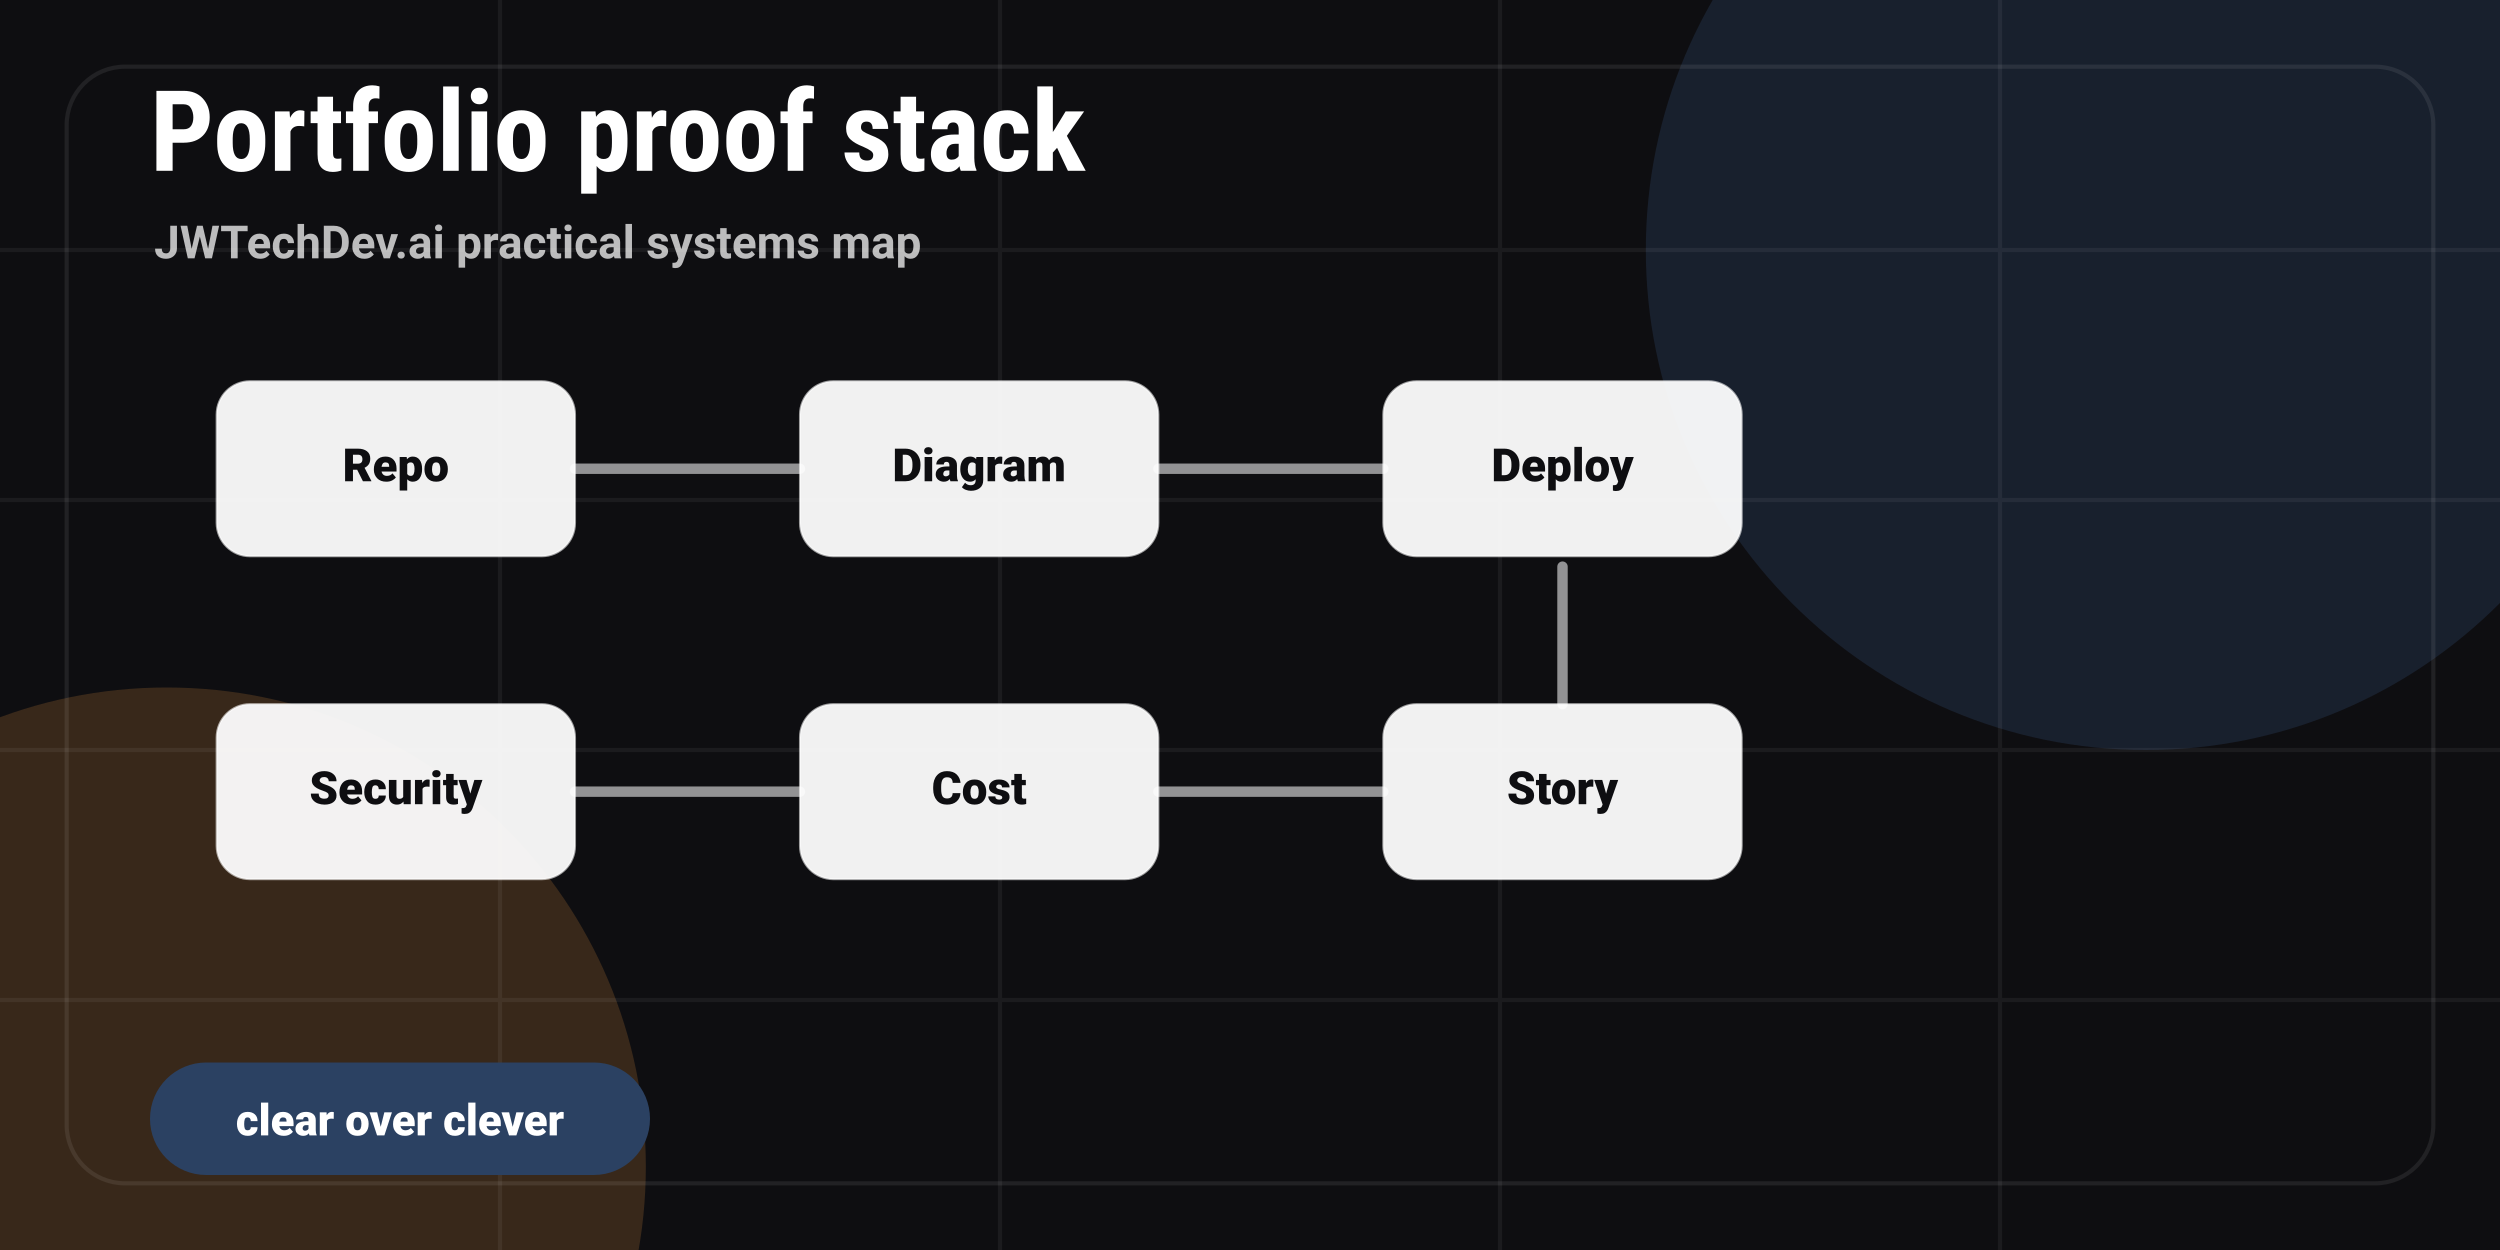
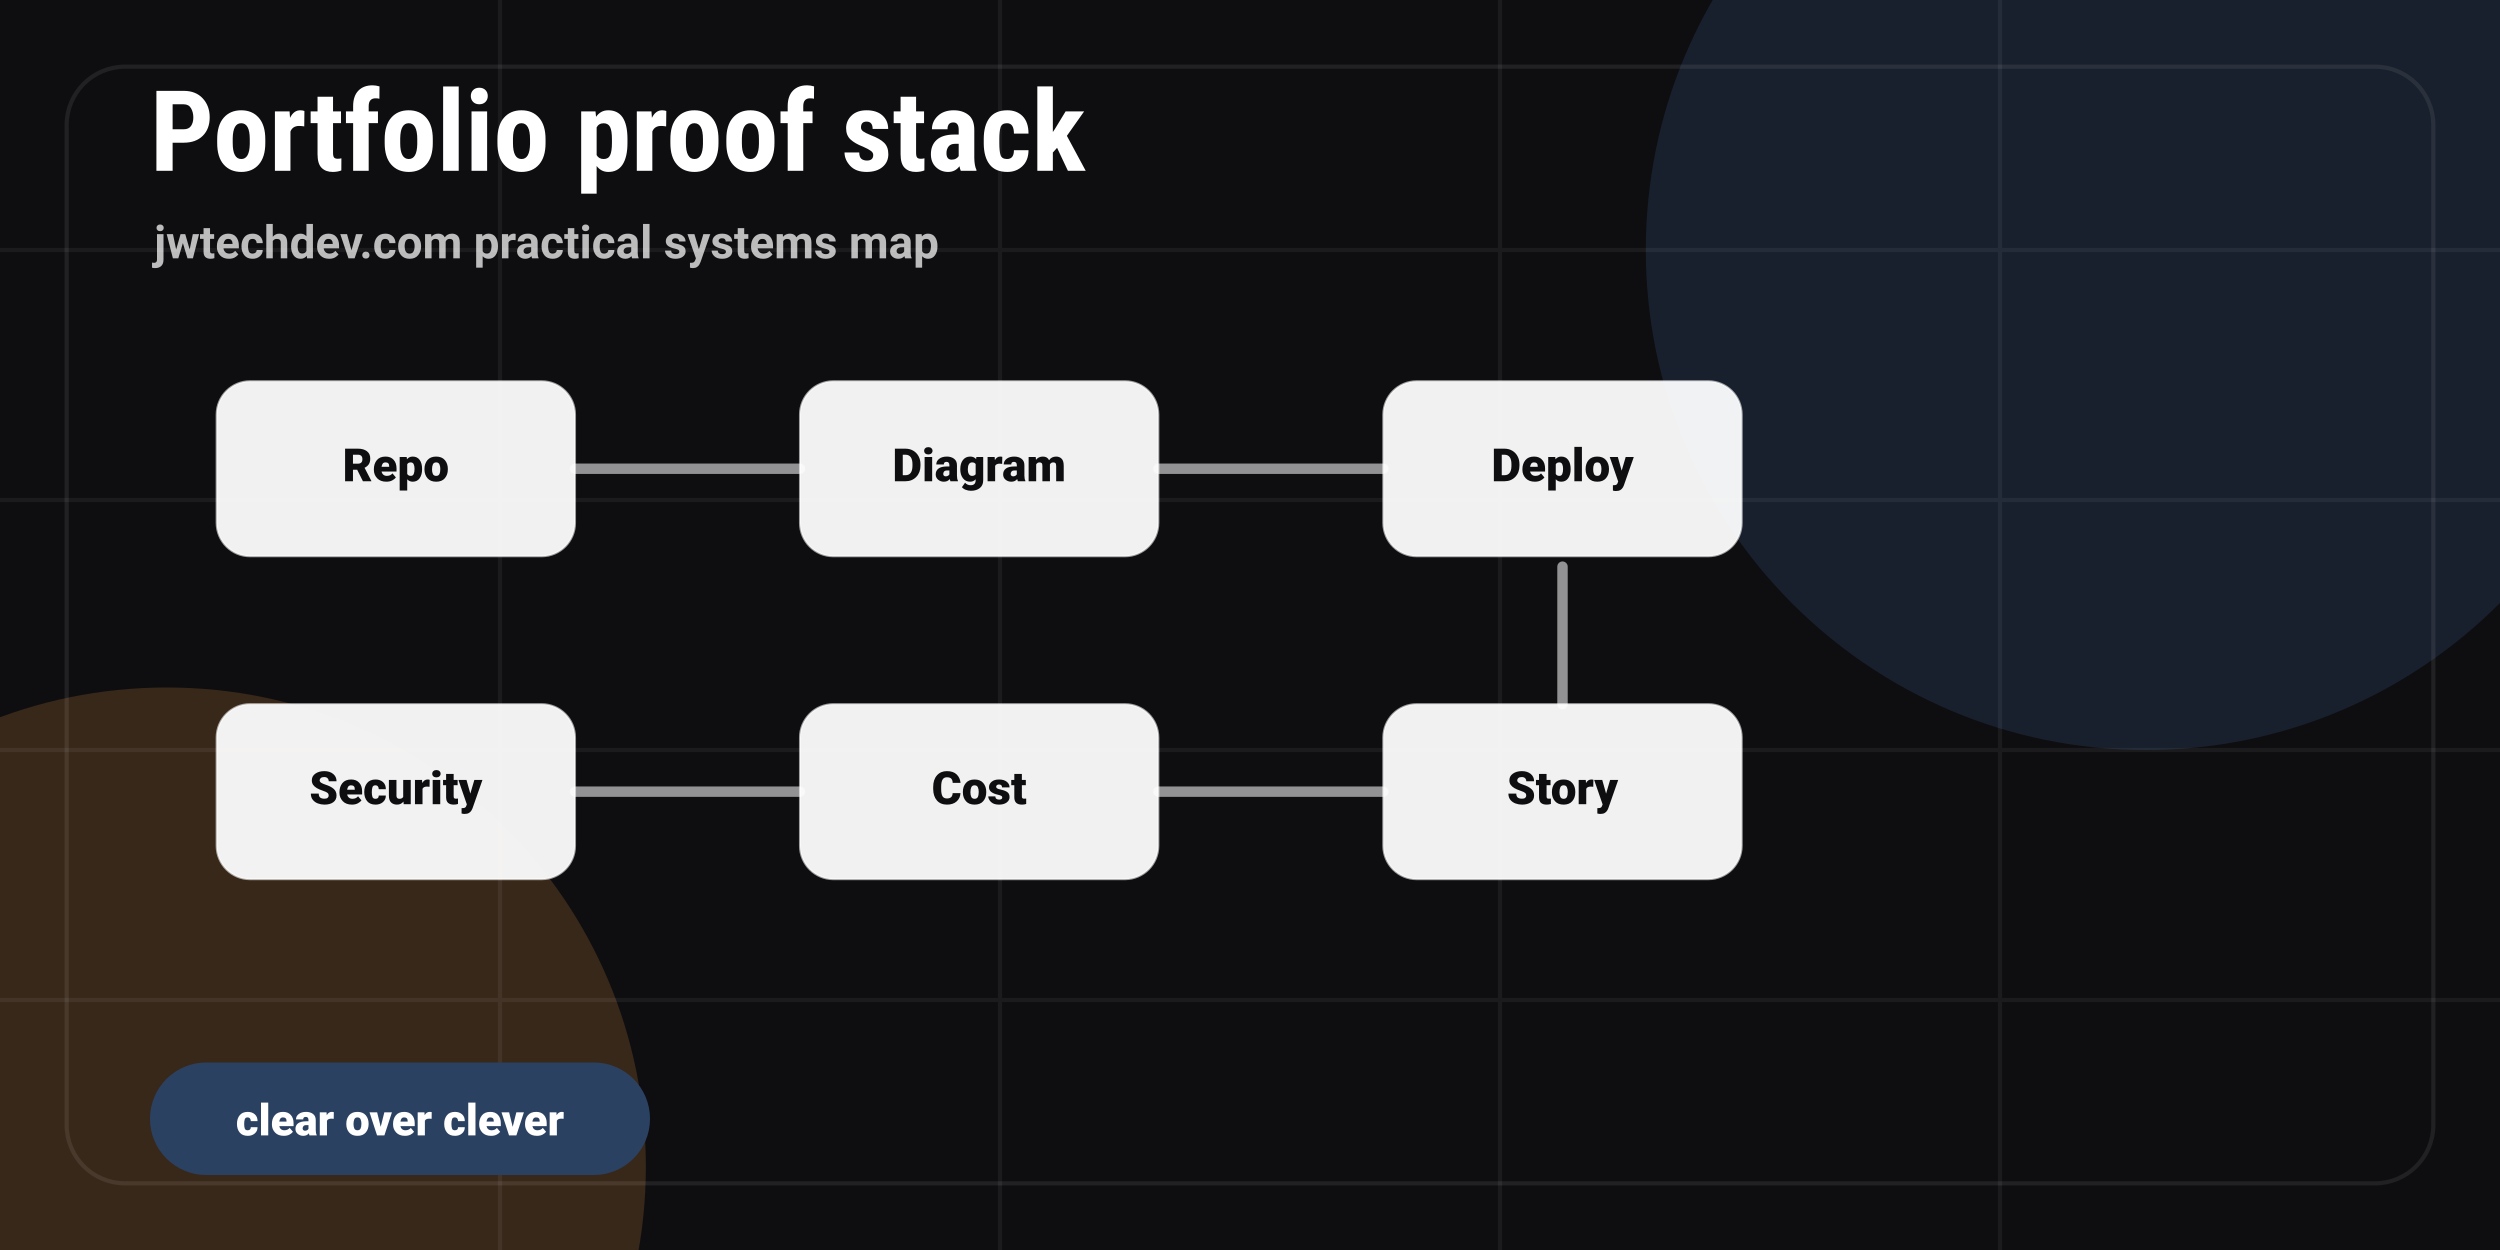
<svg xmlns="http://www.w3.org/2000/svg" width="1200" height="600" viewBox="0 0 1200 600" role="img" aria-labelledby="title desc">
  <rect width="1200" height="600" fill="#0e0e11" />
  <circle cx="1030" cy="120" r="240" fill="#2B4162" opacity=".35" />
  <circle cx="80" cy="560" r="230" fill="#FA9F42" opacity=".18" />
  <rect x="32" y="32" width="1136" height="536" rx="28" fill="none" stroke="rgba(255,255,255,.08)" stroke-width="2" />
  <path d="M0 120h1200M0 240h1200M0 360h1200M0 480h1200M240 0v600M480 0v600M720 0v600M960 0v600" stroke="rgba(255,255,255,.055)" stroke-width="2" />
  <text x="72" y="82" font-family="Roboto Condensed, Arial, sans-serif" font-size="54" font-weight="900" fill="#fff">Portfolio proof stack</text>
-   <text x="74" y="124" font-family="Roboto, Arial, sans-serif" font-size="22" font-weight="700" fill="rgba(255,255,255,.72)">JWTechDev.ai practical systems map</text>
+   <text x="74" y="124" font-family="Roboto, Arial, sans-serif" font-size="22" font-weight="700" fill="rgba(255,255,255,.72)">jwtechdev.com practical systems map</text>
  <path d="M276 225h108M556 225h108M750 272v66M664 380h-108M384 380h-108" fill="none" stroke="rgba(255,255,255,.55)" stroke-width="5" stroke-linecap="round" />
  <g>
    <rect x="104" y="183" width="172" height="84" rx="16" fill="rgba(255,255,255,.94)" stroke="rgba(255,255,255,.6)" />
    <text x="190" y="231" text-anchor="middle" font-family="Roboto, Arial, sans-serif" font-size="22" font-weight="900" fill="#0e0e11">Repo</text>
  </g>
  <g>
    <rect x="384" y="183" width="172" height="84" rx="16" fill="rgba(255,255,255,.94)" stroke="rgba(255,255,255,.6)" />
    <text x="470" y="231" text-anchor="middle" font-family="Roboto, Arial, sans-serif" font-size="22" font-weight="900" fill="#0e0e11">Diagram</text>
  </g>
  <g>
    <rect x="664" y="183" width="172" height="84" rx="16" fill="rgba(255,255,255,.94)" stroke="rgba(255,255,255,.6)" />
    <text x="750" y="231" text-anchor="middle" font-family="Roboto, Arial, sans-serif" font-size="22" font-weight="900" fill="#0e0e11">Deploy</text>
  </g>
  <g>
    <rect x="104" y="338" width="172" height="84" rx="16" fill="rgba(255,255,255,.94)" stroke="rgba(255,255,255,.6)" />
    <text x="190" y="386" text-anchor="middle" font-family="Roboto, Arial, sans-serif" font-size="22" font-weight="900" fill="#0e0e11">Security</text>
  </g>
  <g>
    <rect x="384" y="338" width="172" height="84" rx="16" fill="rgba(255,255,255,.94)" stroke="rgba(255,255,255,.6)" />
    <text x="470" y="386" text-anchor="middle" font-family="Roboto, Arial, sans-serif" font-size="22" font-weight="900" fill="#0e0e11">Cost</text>
  </g>
  <g>
    <rect x="664" y="338" width="172" height="84" rx="16" fill="rgba(255,255,255,.94)" stroke="rgba(255,255,255,.6)" />
    <text x="750" y="386" text-anchor="middle" font-family="Roboto, Arial, sans-serif" font-size="22" font-weight="900" fill="#0e0e11">Story</text>
  </g>
  <rect x="72" y="510" width="240" height="54" rx="27" fill="#2B4162" />
  <text x="192" y="545" text-anchor="middle" font-family="Roboto, Arial, sans-serif" font-size="21" font-weight="900" fill="#fff">clear over clever</text>
</svg>
